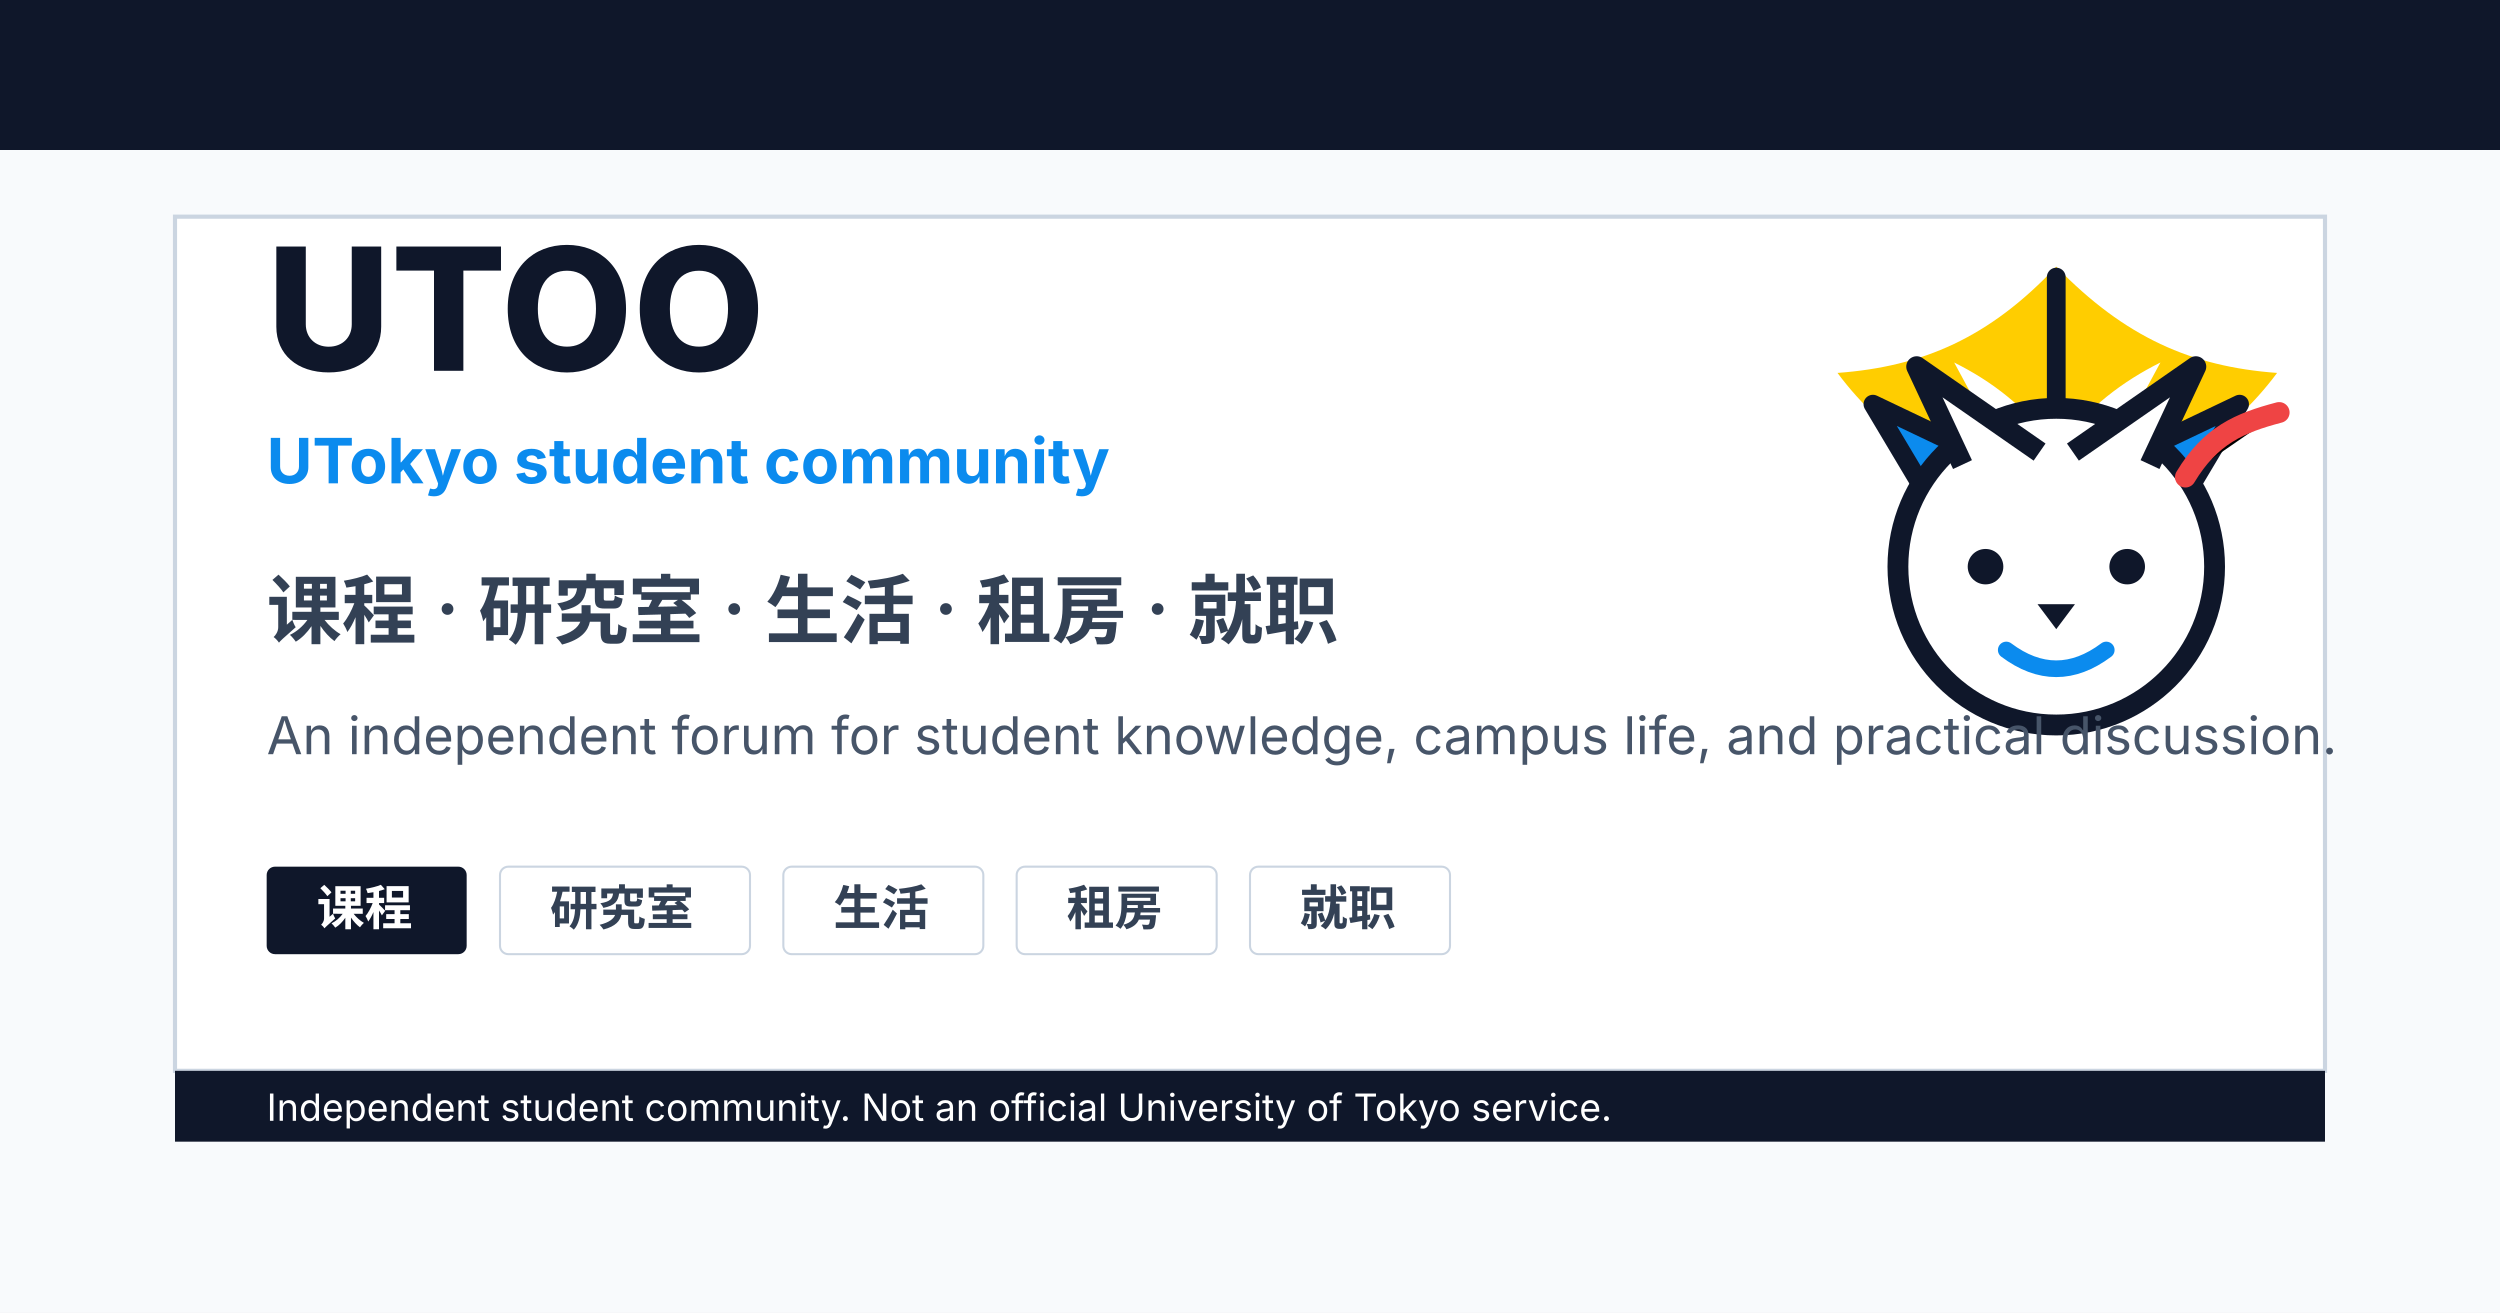
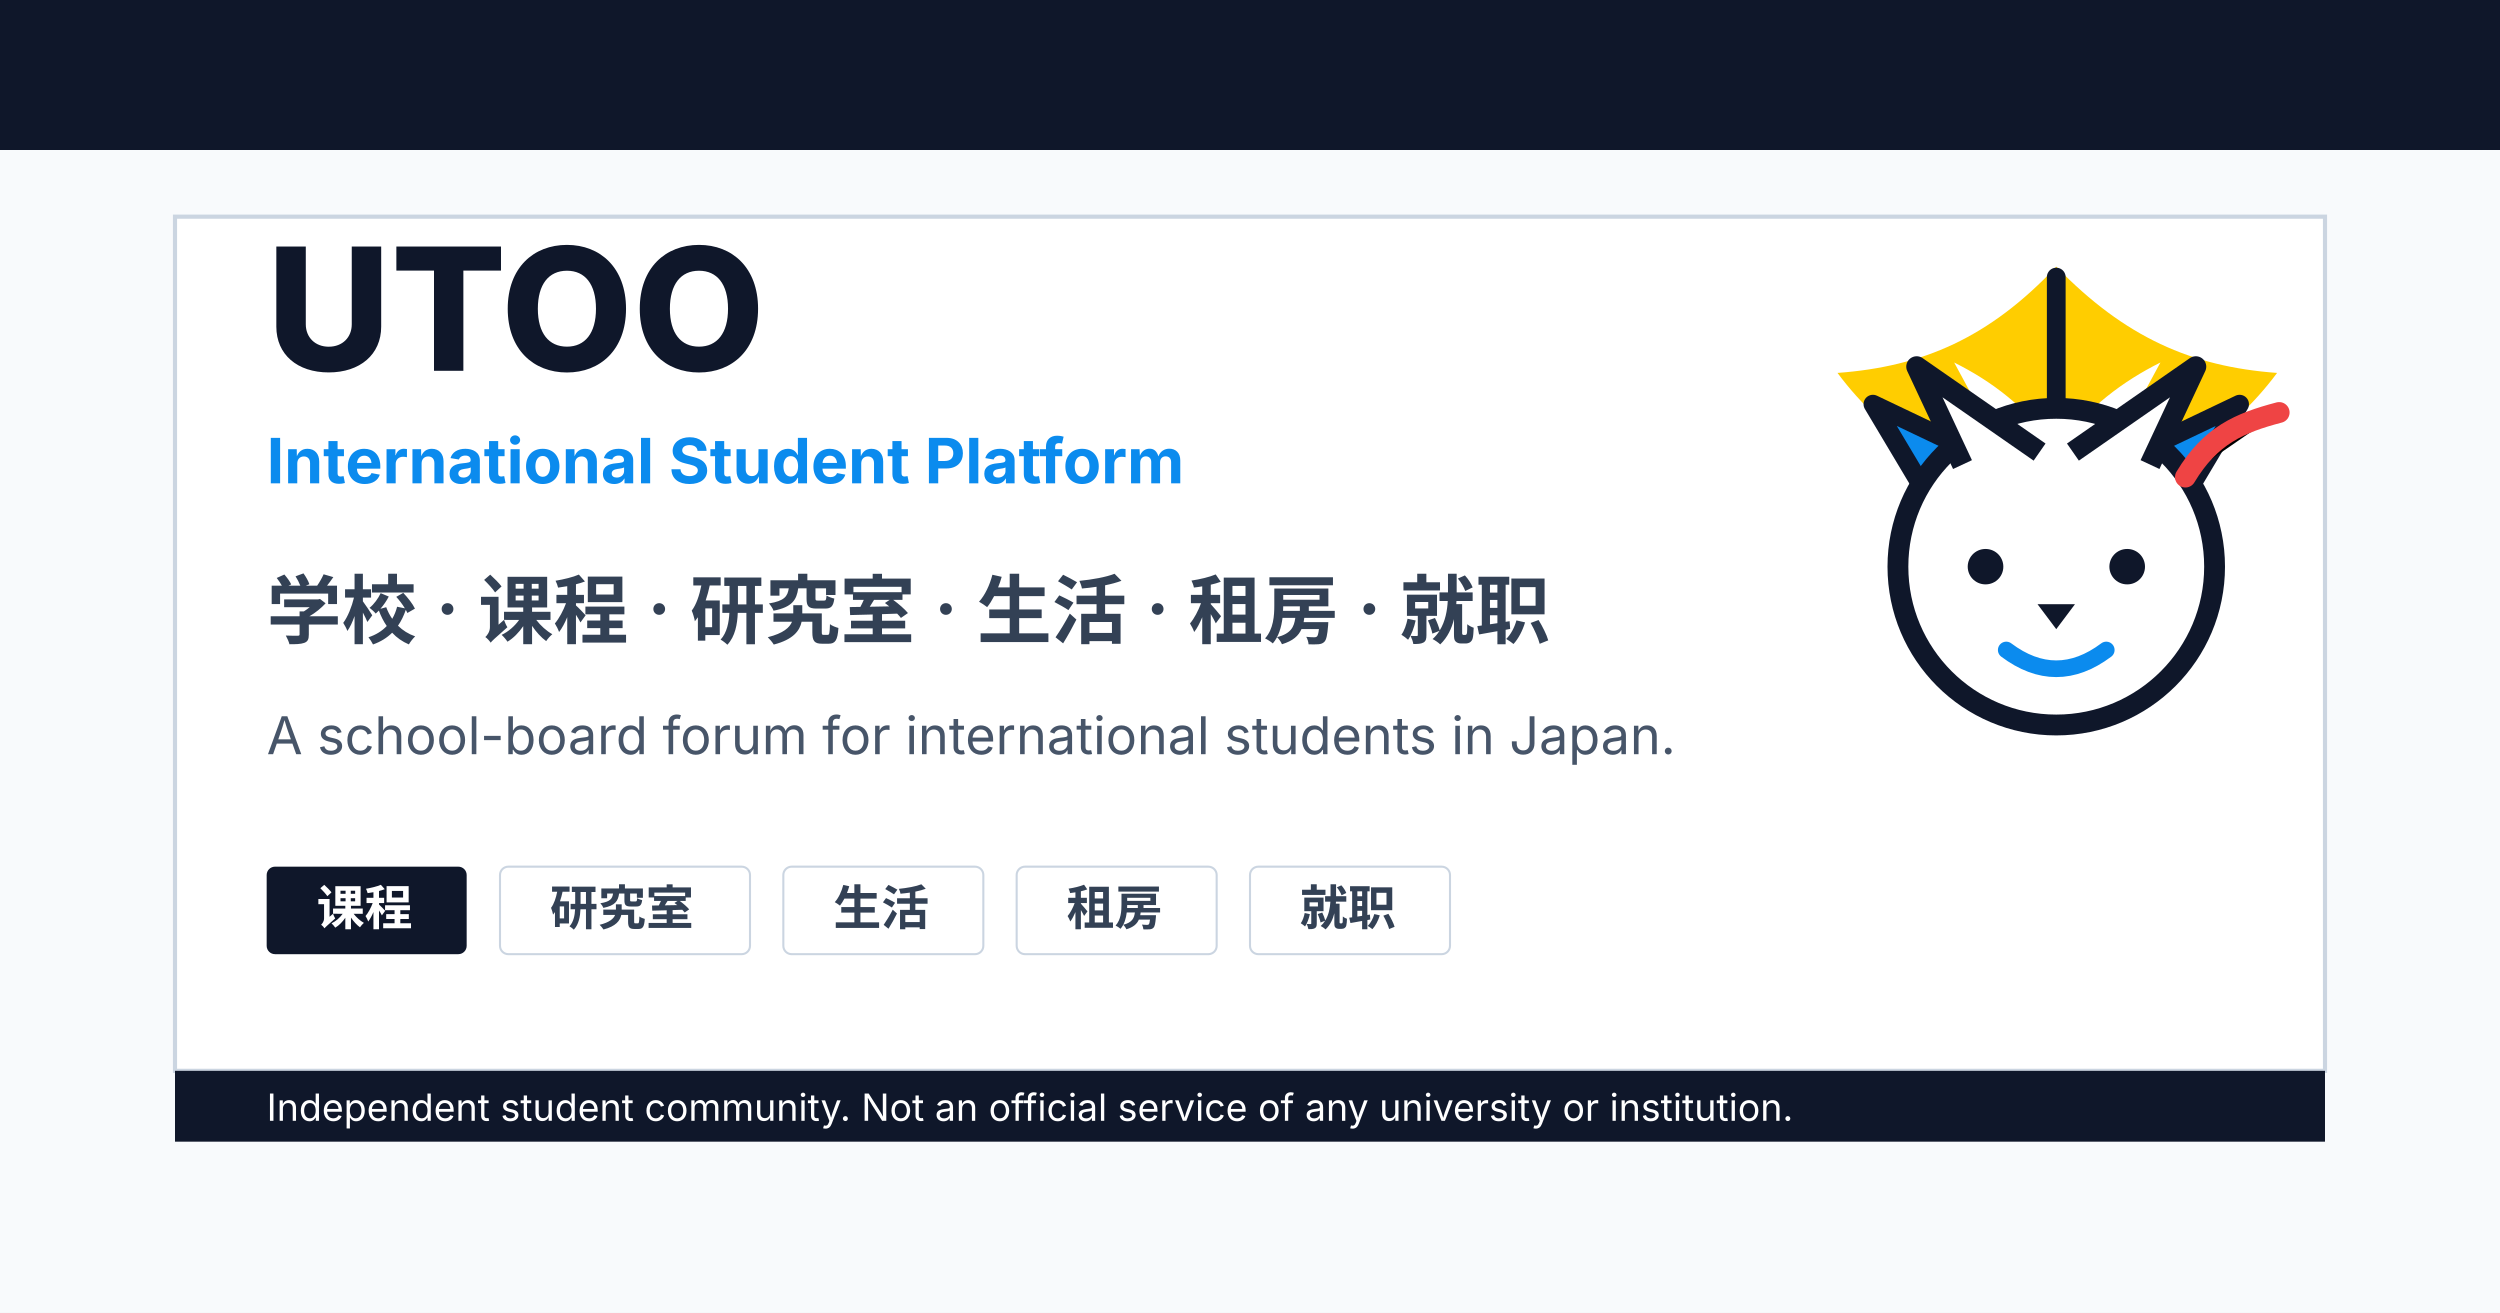
<svg xmlns="http://www.w3.org/2000/svg" width="1200" height="630" viewBox="0 0 1200 630" role="img" aria-labelledby="title desc">
  <rect width="1200" height="630" fill="#f8fafc" />
  <path d="M0 0h1200v630H0z" fill="#f8fafc" />
  <path d="M0 0h1200v72H0z" fill="#0f172a" />
  <path d="M84 104h1032v410H84z" fill="#ffffff" stroke="#cbd5e1" stroke-width="2" />
  <path d="M84 514h1032v34H84z" fill="#0f172a" />
  <g transform="translate(842 128)">
    <path d="M145 0c-32 34-64 48-105 51 23 31 55 50 89 56L96 46c18 9 34 21 49 41 16-20 32-32 50-41l-33 61c34-6 66-25 89-56-41-3-73-17-106-51Z" fill="#FFCD00" />
    <path d="M145 5v100" stroke="#0f172a" stroke-width="9" stroke-linecap="round" />
    <path d="M88 118 57 66l65 31M202 118l31-52-65 31" fill="#0B8BEE" stroke="#0f172a" stroke-width="9" stroke-linejoin="round" />
    <circle cx="145" cy="144" r="76" fill="#ffffff" stroke="#0f172a" stroke-width="10" />
    <path d="M100 95 78 48l59 41M190 95l22-47-59 41" fill="#ffffff" stroke="#0f172a" stroke-width="10" stroke-linejoin="round" />
    <path d="M111 144h.1M179 144h.1" stroke="#0f172a" stroke-width="17" stroke-linecap="round" />
    <path d="M136 162h18l-9 12Z" fill="#0f172a" />
    <path d="M121 184c16 12 32 12 48 0" fill="none" stroke="#0B8BEE" stroke-width="8" stroke-linecap="round" />
    <path d="M207 101c12-20 26-26 45-31" stroke="#ef4444" stroke-width="10" stroke-linecap="round" />
  </g>
  <text x="128" y="178" fill="#0f172a" font-family="Inter, Arial, sans-serif" font-size="82" font-weight="800" letter-spacing="0">UTOO</text>
-   <text x="128" y="232" fill="#0B8BEE" font-family="Inter, Arial, sans-serif" font-size="30" font-weight="700" letter-spacing="0">UTokyo student community</text>
-   <text x="128" y="306" fill="#334155" font-family="Inter, Arial, sans-serif" font-size="36" font-weight="600" letter-spacing="0">课程 · 研究室 · 生活 · 租房 · 就职</text>
-   <text x="128" y="362" fill="#475569" font-family="Inter, Arial, sans-serif" font-size="25" letter-spacing="0">An independent forum for student knowledge, campus life, and practical discussion.</text>
+   <text x="128" y="232" fill="#0B8BEE" font-family="Inter, Arial, sans-serif" font-size="30" font-weight="700" letter-spacing="0">International Student Platform</text>
+   <text x="128" y="306" fill="#334155" font-family="Inter, Arial, sans-serif" font-size="36" font-weight="600" letter-spacing="0">学校 · 课程 · 研究室 · 生活 · 租房 · 就职</text>
+   <text x="128" y="362" fill="#475569" font-family="Inter, Arial, sans-serif" font-size="25" letter-spacing="0">A school-board forum for international students in Japan.</text>
  <g transform="translate(128 416)" font-family="Inter, Arial, sans-serif" font-size="23" font-weight="700">
    <rect width="96" height="42" rx="4" fill="#0f172a" />
    <text x="24" y="28" fill="#ffffff">课程</text>
    <rect x="112" width="120" height="42" rx="4" fill="#ffffff" stroke="#cbd5e1" />
    <text x="136" y="28" fill="#334155">研究室</text>
    <rect x="248" width="96" height="42" rx="4" fill="#ffffff" stroke="#cbd5e1" />
    <text x="272" y="28" fill="#334155">生活</text>
    <rect x="360" width="96" height="42" rx="4" fill="#ffffff" stroke="#cbd5e1" />
    <text x="384" y="28" fill="#334155">租房</text>
    <rect x="472" width="96" height="42" rx="4" fill="#ffffff" stroke="#cbd5e1" />
    <text x="496" y="28" fill="#334155">就职</text>
  </g>
-   <text x="128" y="538" fill="#ffffff" font-family="Inter, Arial, sans-serif" font-size="18" letter-spacing="0">Independent student community. Not an official University of Tokyo service.</text>
+   <text x="128" y="538" fill="#ffffff" font-family="Inter, Arial, sans-serif" font-size="18" letter-spacing="0">Independent student community. Not an official service of any university or institution.</text>
</svg>
